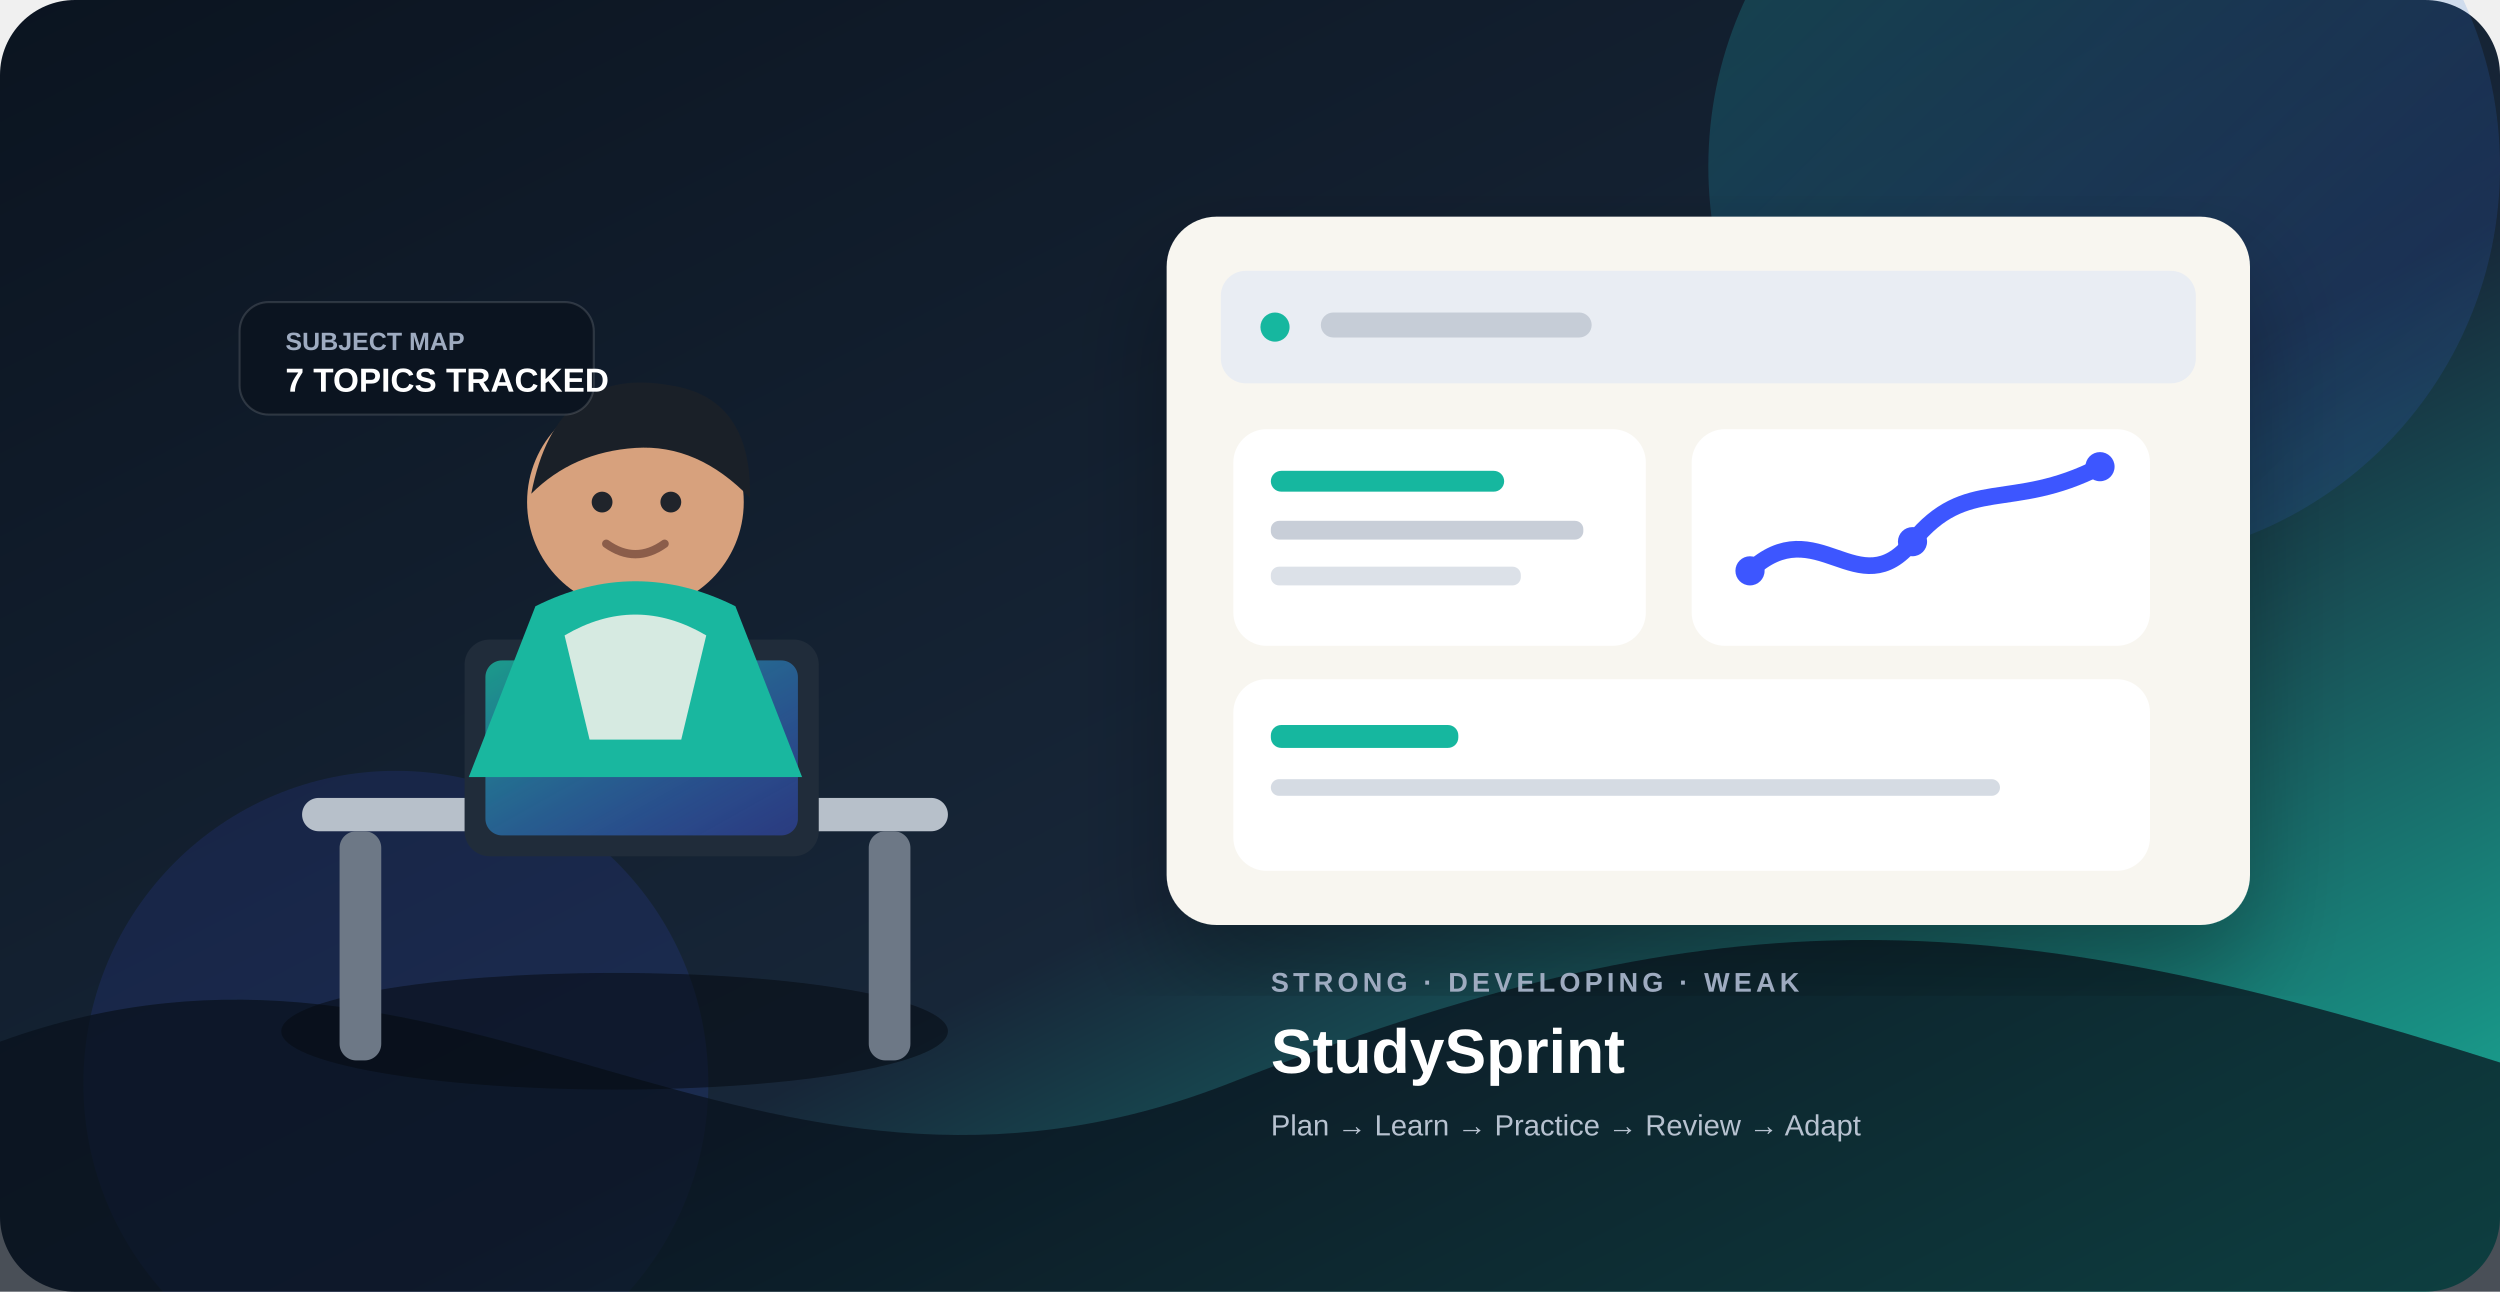
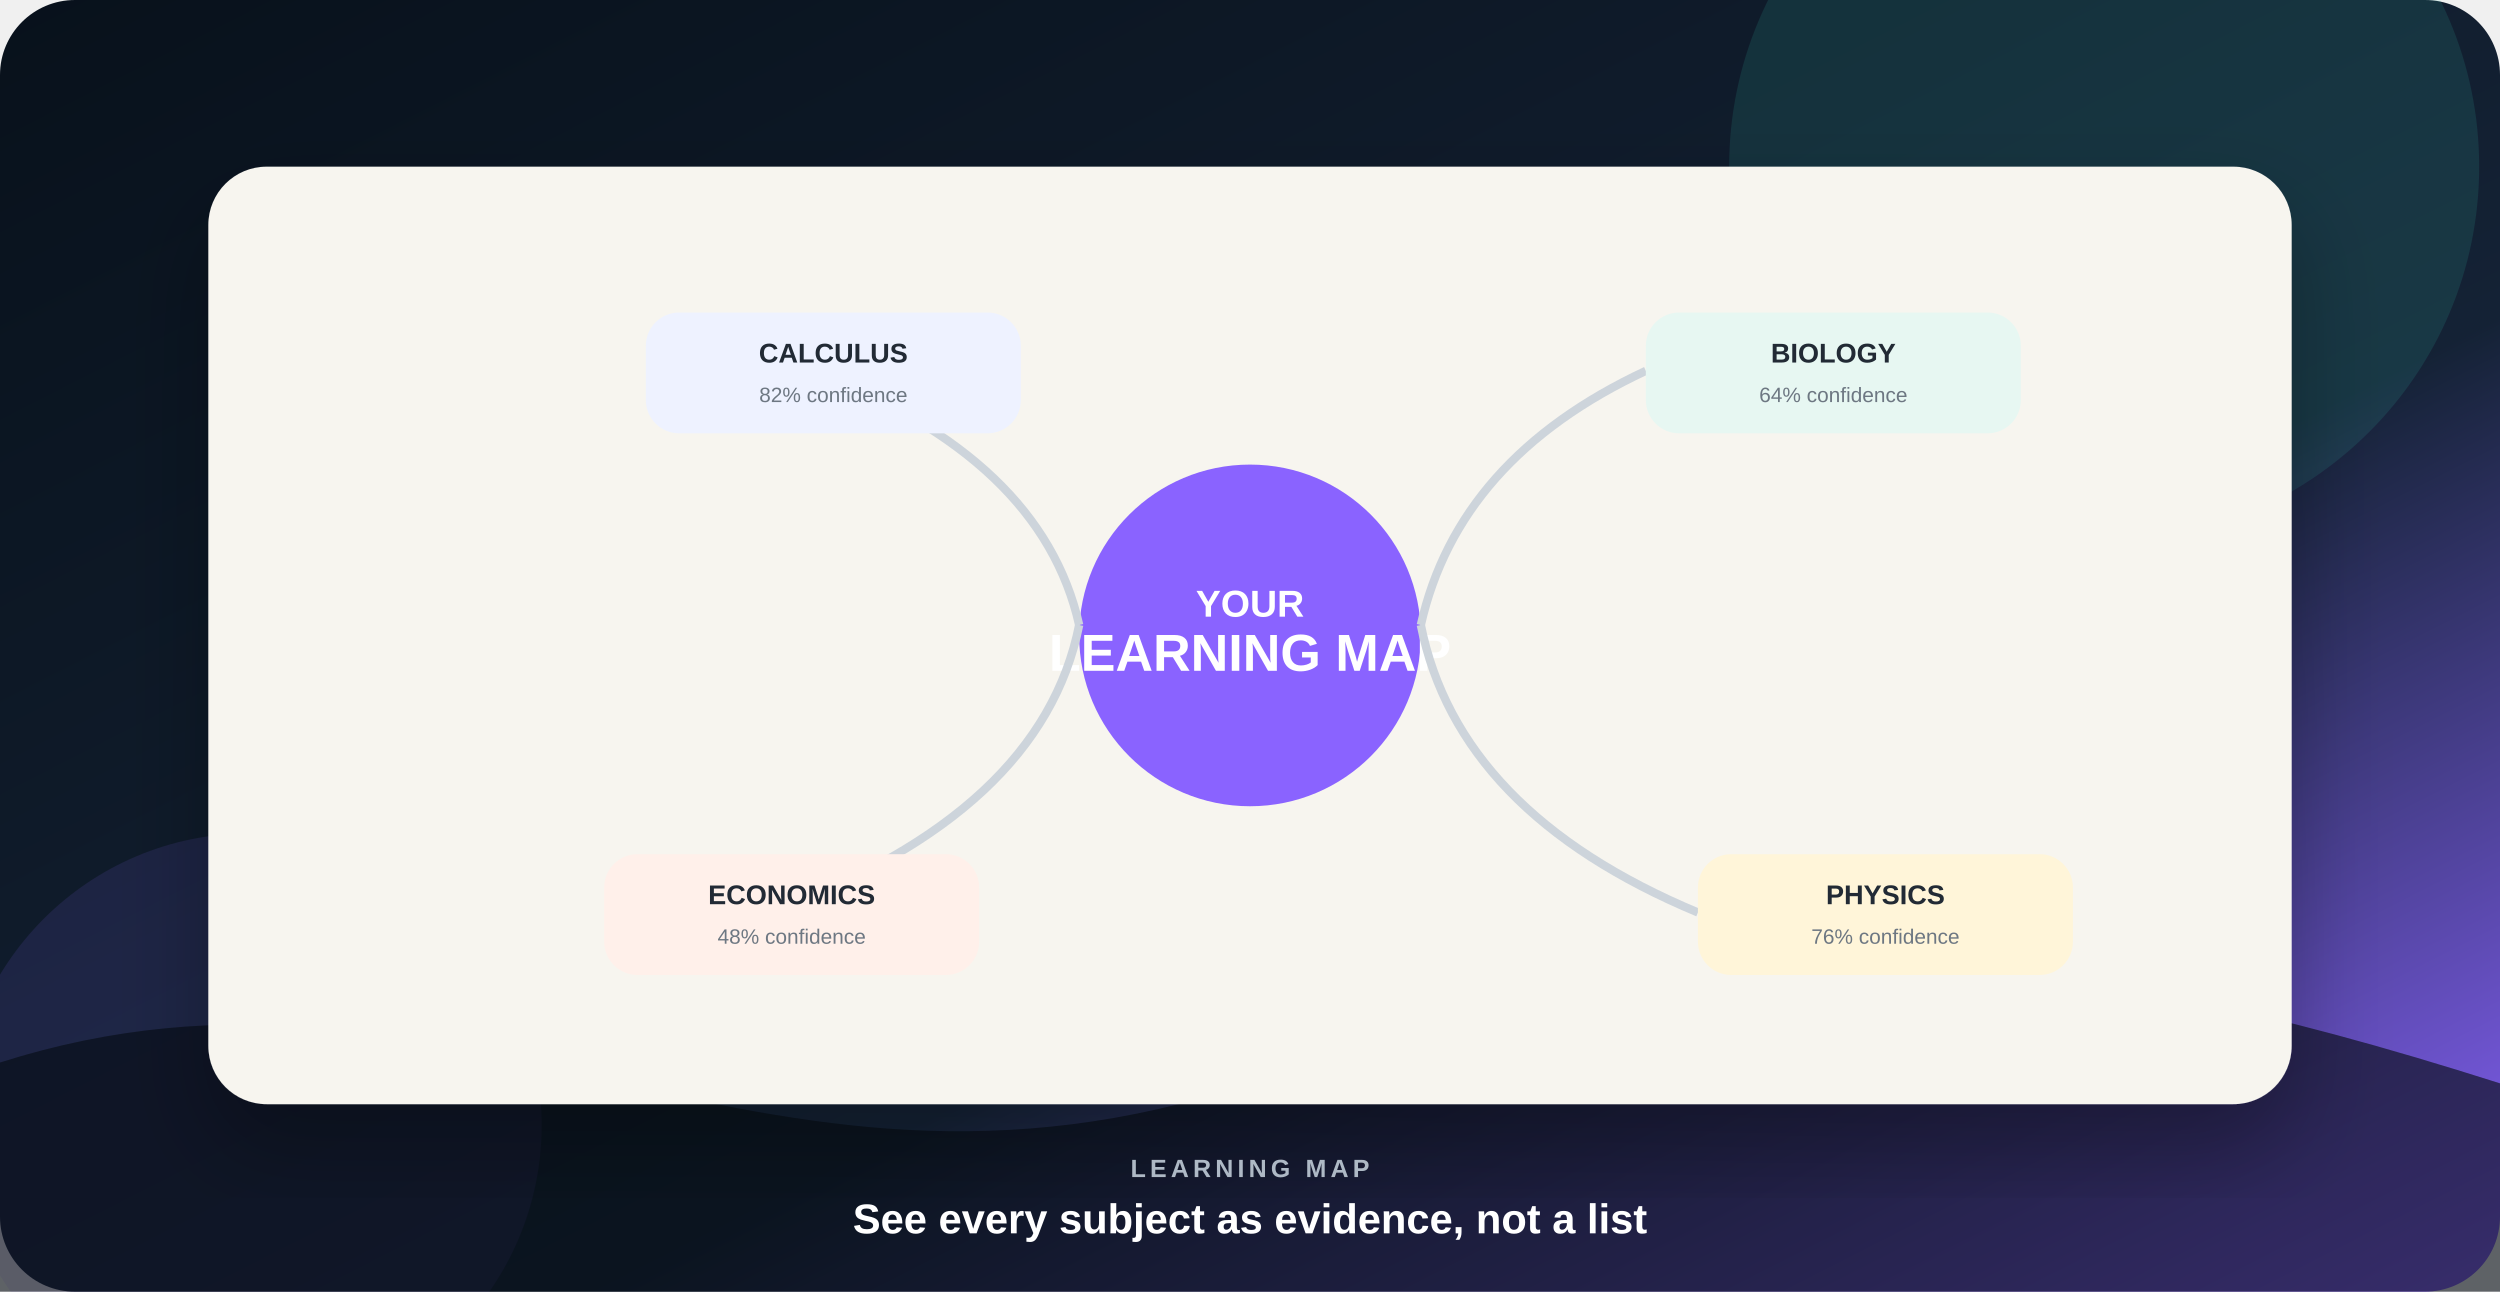
<svg xmlns="http://www.w3.org/2000/svg" viewBox="0 0 1200 620">
  <defs>
-     <linearGradient id="bg" x1="0" y1="0" x2="1" y2="1">
-       <stop stop-color="#0b1420" />
-       <stop offset=".58" stop-color="#172638" />
-       <stop offset="1" stop-color="#19b79f" />
+     <linearGradient id="g" x1="0" y1="0" x2="1" y2="1">
+       <stop stop-color="#08111b" />
+       <stop offset=".62" stop-color="#142235" />
+       <stop offset="1" stop-color="#8a63ff" />
    </linearGradient>
-     <linearGradient id="glow" x1="0" y1="0" x2="1" y2="1">
-       <stop stop-color="#19b79f" stop-opacity=".8" />
-       <stop offset="1" stop-color="#3d57ff" stop-opacity=".35" />
+     <linearGradient id="g2">
+       <stop stop-color="#8a63ff" />
+       <stop offset="1" stop-color="#35c9b5" />
    </linearGradient>
-     <filter id="shadow">
-       <feDropShadow dx="0" dy="24" stdDeviation="24" flood-color="#000" flood-opacity=".28" />
+     <filter id="sh">
+       <feDropShadow dx="0" dy="22" stdDeviation="22" flood-opacity=".28" />
    </filter>
  </defs>
-   <rect width="1200" height="620" rx="36" fill="url(#bg)" />
-   <circle cx="1010" cy="80" r="190" fill="url(#glow)" opacity=".34" />
-   <circle cx="190" cy="520" r="150" fill="#3d57ff" opacity=".12" />
-   <path d="M0 500 C220 420 360 610 590 520 S950 430 1200 510 V620 H0Z" fill="#08111c" opacity=".72" />
-   <g filter="url(#shadow)">
-     <rect x="560" y="104" width="520" height="340" rx="24" fill="#f8f6f0" />
-     <rect x="586" y="130" width="468" height="54" rx="12" fill="#e9edf3" />
-     <circle cx="612" cy="157" r="7" fill="#19b79f" />
-     <rect x="634" y="150" width="130" height="12" rx="6" fill="#c6cdd7" />
-     <rect x="592" y="206" width="198" height="104" rx="16" fill="#fff" />
-     <rect x="812" y="206" width="220" height="104" rx="16" fill="#fff" />
-     <rect x="592" y="326" width="440" height="92" rx="16" fill="#fff" />
-     <rect x="610" y="226" width="112" height="10" rx="5" fill="#19b79f" />
-     <rect x="610" y="250" width="150" height="9" rx="4" fill="#c8ced8" />
-     <rect x="610" y="272" width="120" height="9" rx="4" fill="#dce1e8" />
-     <path d="M840 274 C872 244 892 292 918 260 S965 246 1008 224" fill="none" stroke="#3d57ff" stroke-width="8" stroke-linecap="round" />
-     <circle cx="840" cy="274" r="7" fill="#3d57ff" />
-     <circle cx="918" cy="260" r="7" fill="#3d57ff" />
-     <circle cx="1008" cy="224" r="7" fill="#3d57ff" />
-     <rect x="610" y="348" width="90" height="11" rx="5" fill="#19b79f" />
-     <rect x="610" y="374" width="350" height="8" rx="4" fill="#d5dbe3" />
+   <rect width="1200" height="620" rx="36" fill="url(#g)" />
+   <circle cx="1010" cy="80" r="180" fill="#35c9b5" opacity=".13" />
+   <circle cx="120" cy="540" r="140" fill="#8a63ff" opacity=".12" />
+   <path d="M0 510C220 440 360 600 600 520s380-70 600 0v100H0Z" fill="#050b12" opacity=".62" />
+   <g filter="url(#sh)">
+     <rect x="100" y="80" width="1000" height="450" rx="28" fill="#f7f5ef" />
+     <circle cx="600" cy="305" r="82" fill="#8a63ff" />
+     <text x="600" y="296" text-anchor="middle" font-family="Arial" font-size="18" font-weight="700" fill="#fff">YOUR</text>
+     <text x="600" y="322" text-anchor="middle" font-family="Arial" font-size="25" font-weight="700" fill="#fff">LEARNING MAP</text>
+     <path d="M390 178 Q500 220 518 300" fill="none" stroke="#cdd4db" stroke-width="4" />
+     <rect x="310" y="150" width="180" height="58" rx="16" fill="#eef2ff" />
+     <text x="400" y="174" text-anchor="middle" font-family="Arial" font-size="13" font-weight="700" fill="#202a34">CALCULUS</text>
+     <text x="400" y="193" text-anchor="middle" font-family="Arial" font-size="10" fill="#6d7782">82% confidence</text>
+     <path d="M790 178 Q700 220 682 300" fill="none" stroke="#cdd4db" stroke-width="4" />
+     <rect x="790" y="150" width="180" height="58" rx="16" fill="#e7f7f2" />
+     <text x="880" y="174" text-anchor="middle" font-family="Arial" font-size="13" font-weight="700" fill="#202a34">BIOLOGY</text>
+     <text x="880" y="193" text-anchor="middle" font-family="Arial" font-size="10" fill="#6d7782">64% confidence</text>
+     <path d="M370 438 Q500 390 518 300" fill="none" stroke="#cdd4db" stroke-width="4" />
+     <rect x="290" y="410" width="180" height="58" rx="16" fill="#fff0ea" />
+     <text x="380" y="434" text-anchor="middle" font-family="Arial" font-size="13" font-weight="700" fill="#202a34">ECONOMICS</text>
+     <text x="380" y="453" text-anchor="middle" font-family="Arial" font-size="10" fill="#6d7782">48% confidence</text>
+     <path d="M815 438 Q700 390 682 300" fill="none" stroke="#cdd4db" stroke-width="4" />
+     <rect x="815" y="410" width="180" height="58" rx="16" fill="#fff5d9" />
+     <text x="905" y="434" text-anchor="middle" font-family="Arial" font-size="13" font-weight="700" fill="#202a34">PHYSICS</text>
+     <text x="905" y="453" text-anchor="middle" font-family="Arial" font-size="10" fill="#6d7782">76% confidence</text>
  </g>
-   <g transform="translate(115 135)">
-     <ellipse cx="180" cy="360" rx="160" ry="28" fill="#050b12" opacity=".55" />
-     <rect x="30" y="248" width="310" height="16" rx="8" fill="#b7c0ca" />
-     <rect x="48" y="264" width="20" height="110" rx="8" fill="#6d7886" />
-     <rect x="302" y="264" width="20" height="110" rx="8" fill="#6d7886" />
-     <rect x="108" y="172" width="170" height="104" rx="12" fill="#202c3a" />
-     <rect x="118" y="182" width="150" height="84" rx="8" fill="url(#glow)" />
-     <circle cx="190" cy="106" r="52" fill="#d7a17d" />
-     <path d="M140 102 Q152 40 207 50 Q246 56 245 104 Q220 78 190 80 Q160 82 140 102Z" fill="#1a2028" />
-     <path d="M142 156 Q190 132 238 156 L270 238 H110Z" fill="#19b79f" />
-     <path d="M156 170 Q190 150 224 170 L212 220 H168Z" fill="#f7f3ec" opacity=".85" />
-     <circle cx="174" cy="106" r="5" fill="#20242b" />
-     <circle cx="207" cy="106" r="5" fill="#20242b" />
-     <path d="M176 126 Q190 136 204 126" fill="none" stroke="#8b5d4a" stroke-width="4" stroke-linecap="round" />
-     <rect x="0" y="10" width="170" height="54" rx="14" fill="#0b1420" stroke="#ffffff" stroke-opacity=".14" />
-     <text x="22" y="33" fill="#9eabc0" font-family="Arial" font-size="12" font-weight="700">SUBJECT MAP</text>
-     <text x="22" y="53" fill="#fff" font-family="Arial" font-size="16" font-weight="700">7 TOPICS TRACKED</text>
-   </g>
-   <text x="610" y="476" fill="#9eabc0" font-family="Arial" font-size="13" font-weight="700" letter-spacing="2">STRONG · DEVELOPING · WEAK</text>
-   <text x="610" y="515" fill="#fff" font-family="Arial" font-size="30" font-weight="700">StudySprint</text>
-   <text x="610" y="545" fill="#b7c2d0" font-family="Arial" font-size="14">Plan → Learn → Practice → Review → Adapt</text>
+   <text x="600" y="565" text-anchor="middle" fill="#aeb9c5" font-family="Arial" font-size="12" font-weight="700" letter-spacing="2">LEARNING MAP</text>
+   <text x="600" y="592" text-anchor="middle" fill="#fff" font-family="Arial" font-size="20" font-weight="700">See every subject as evidence, not a list</text>
</svg>
